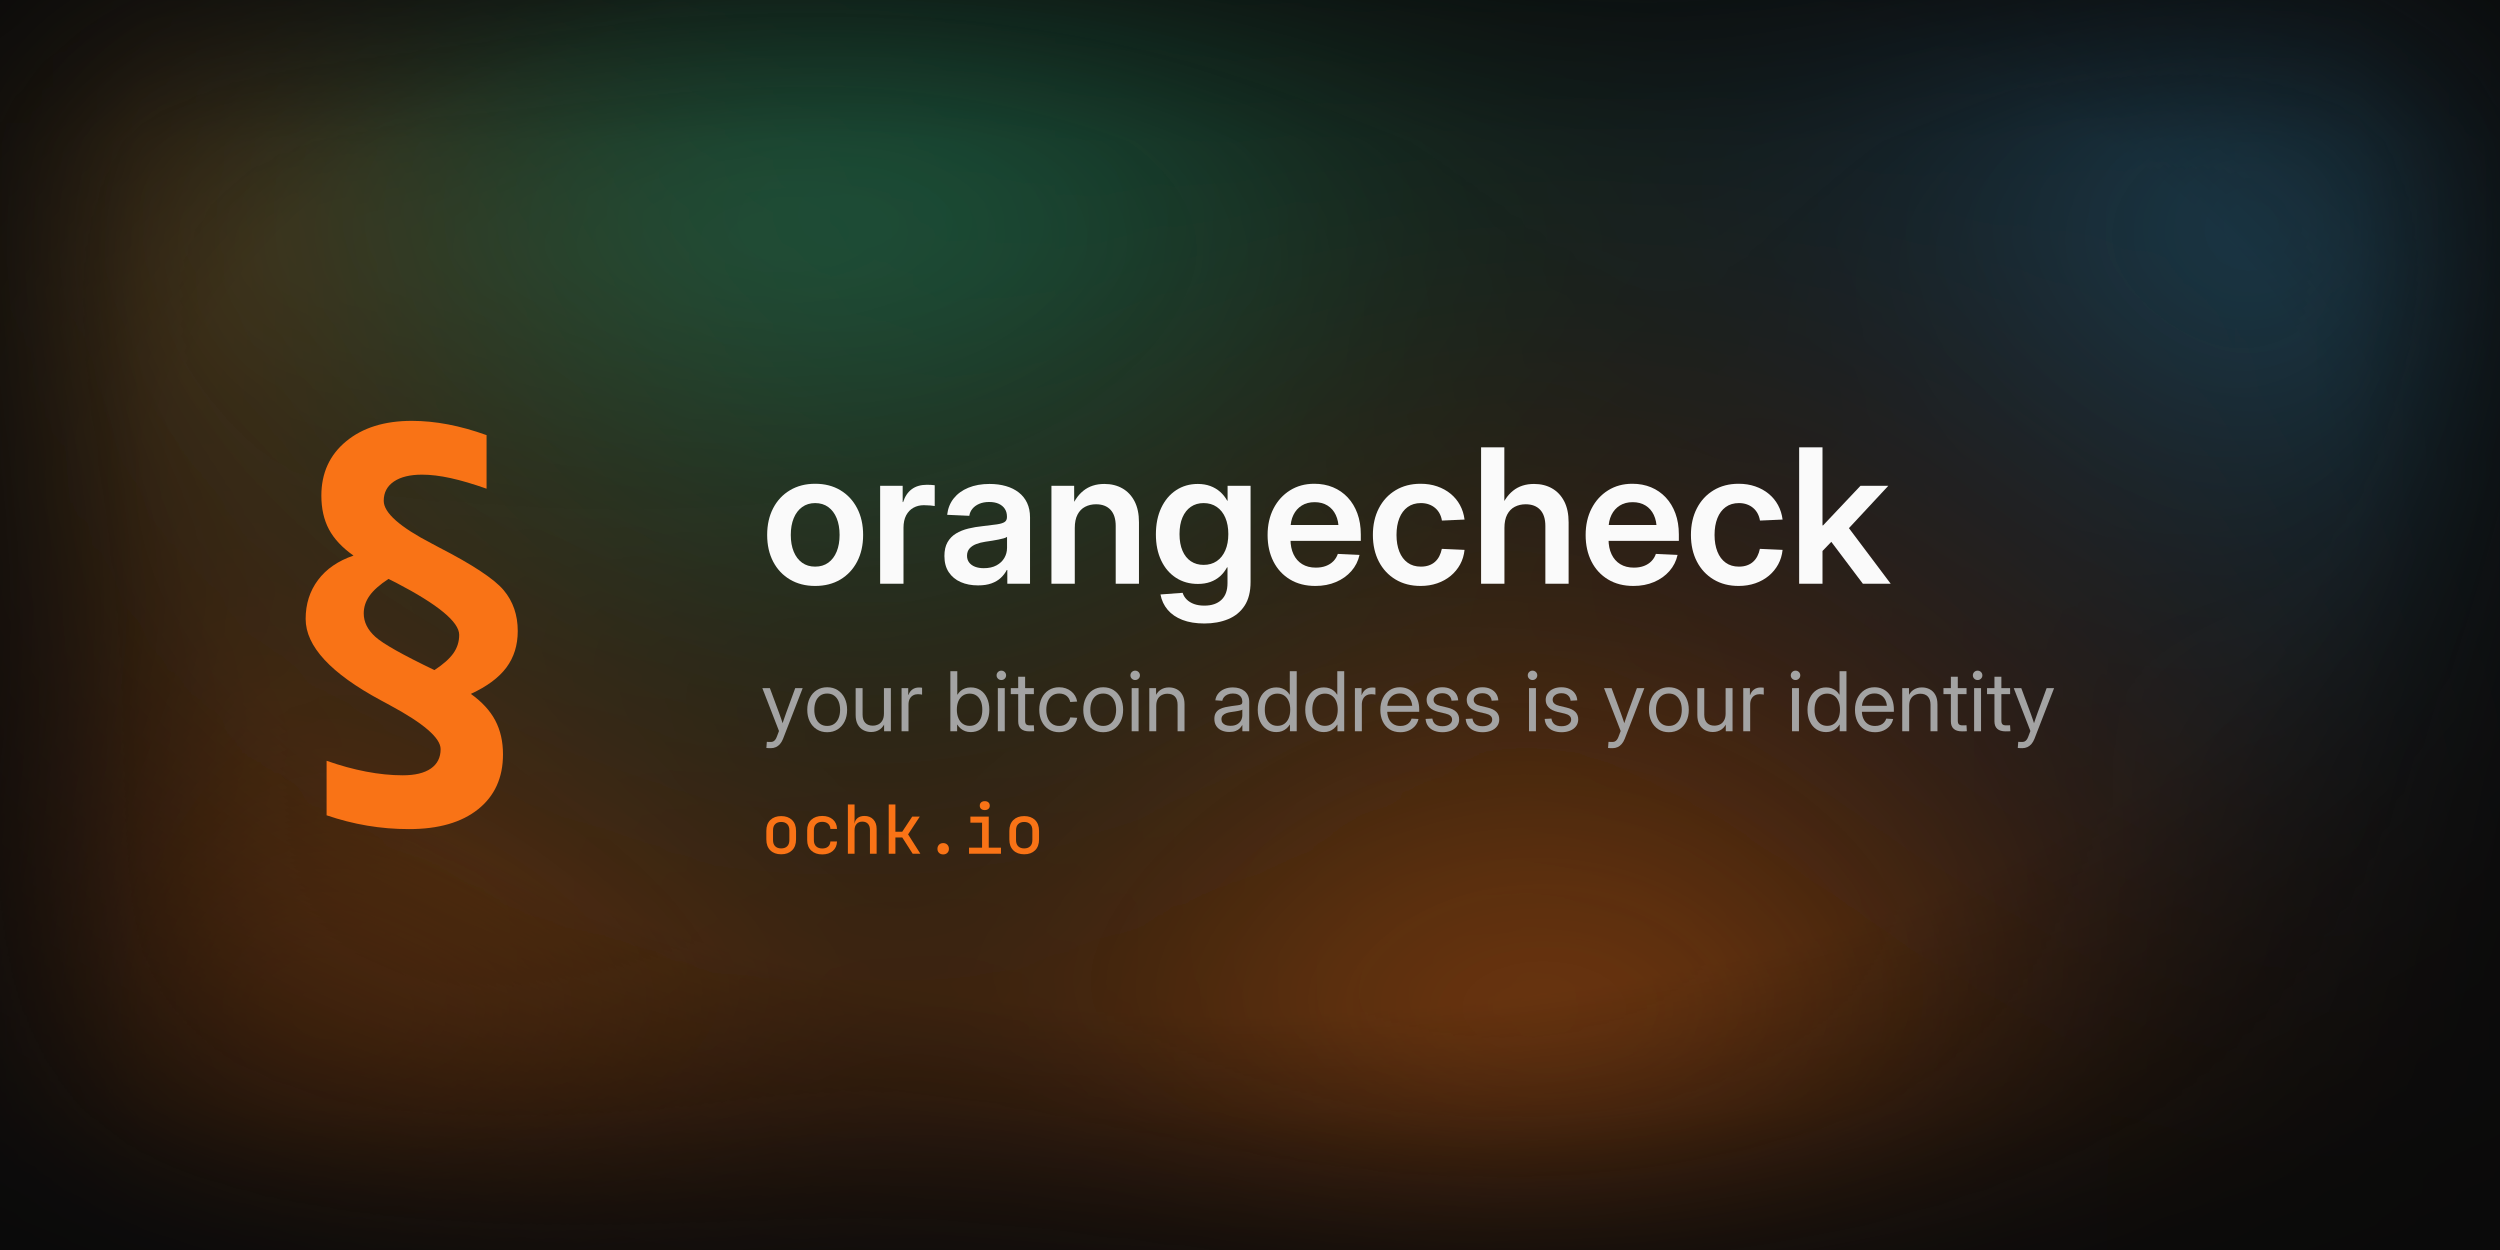
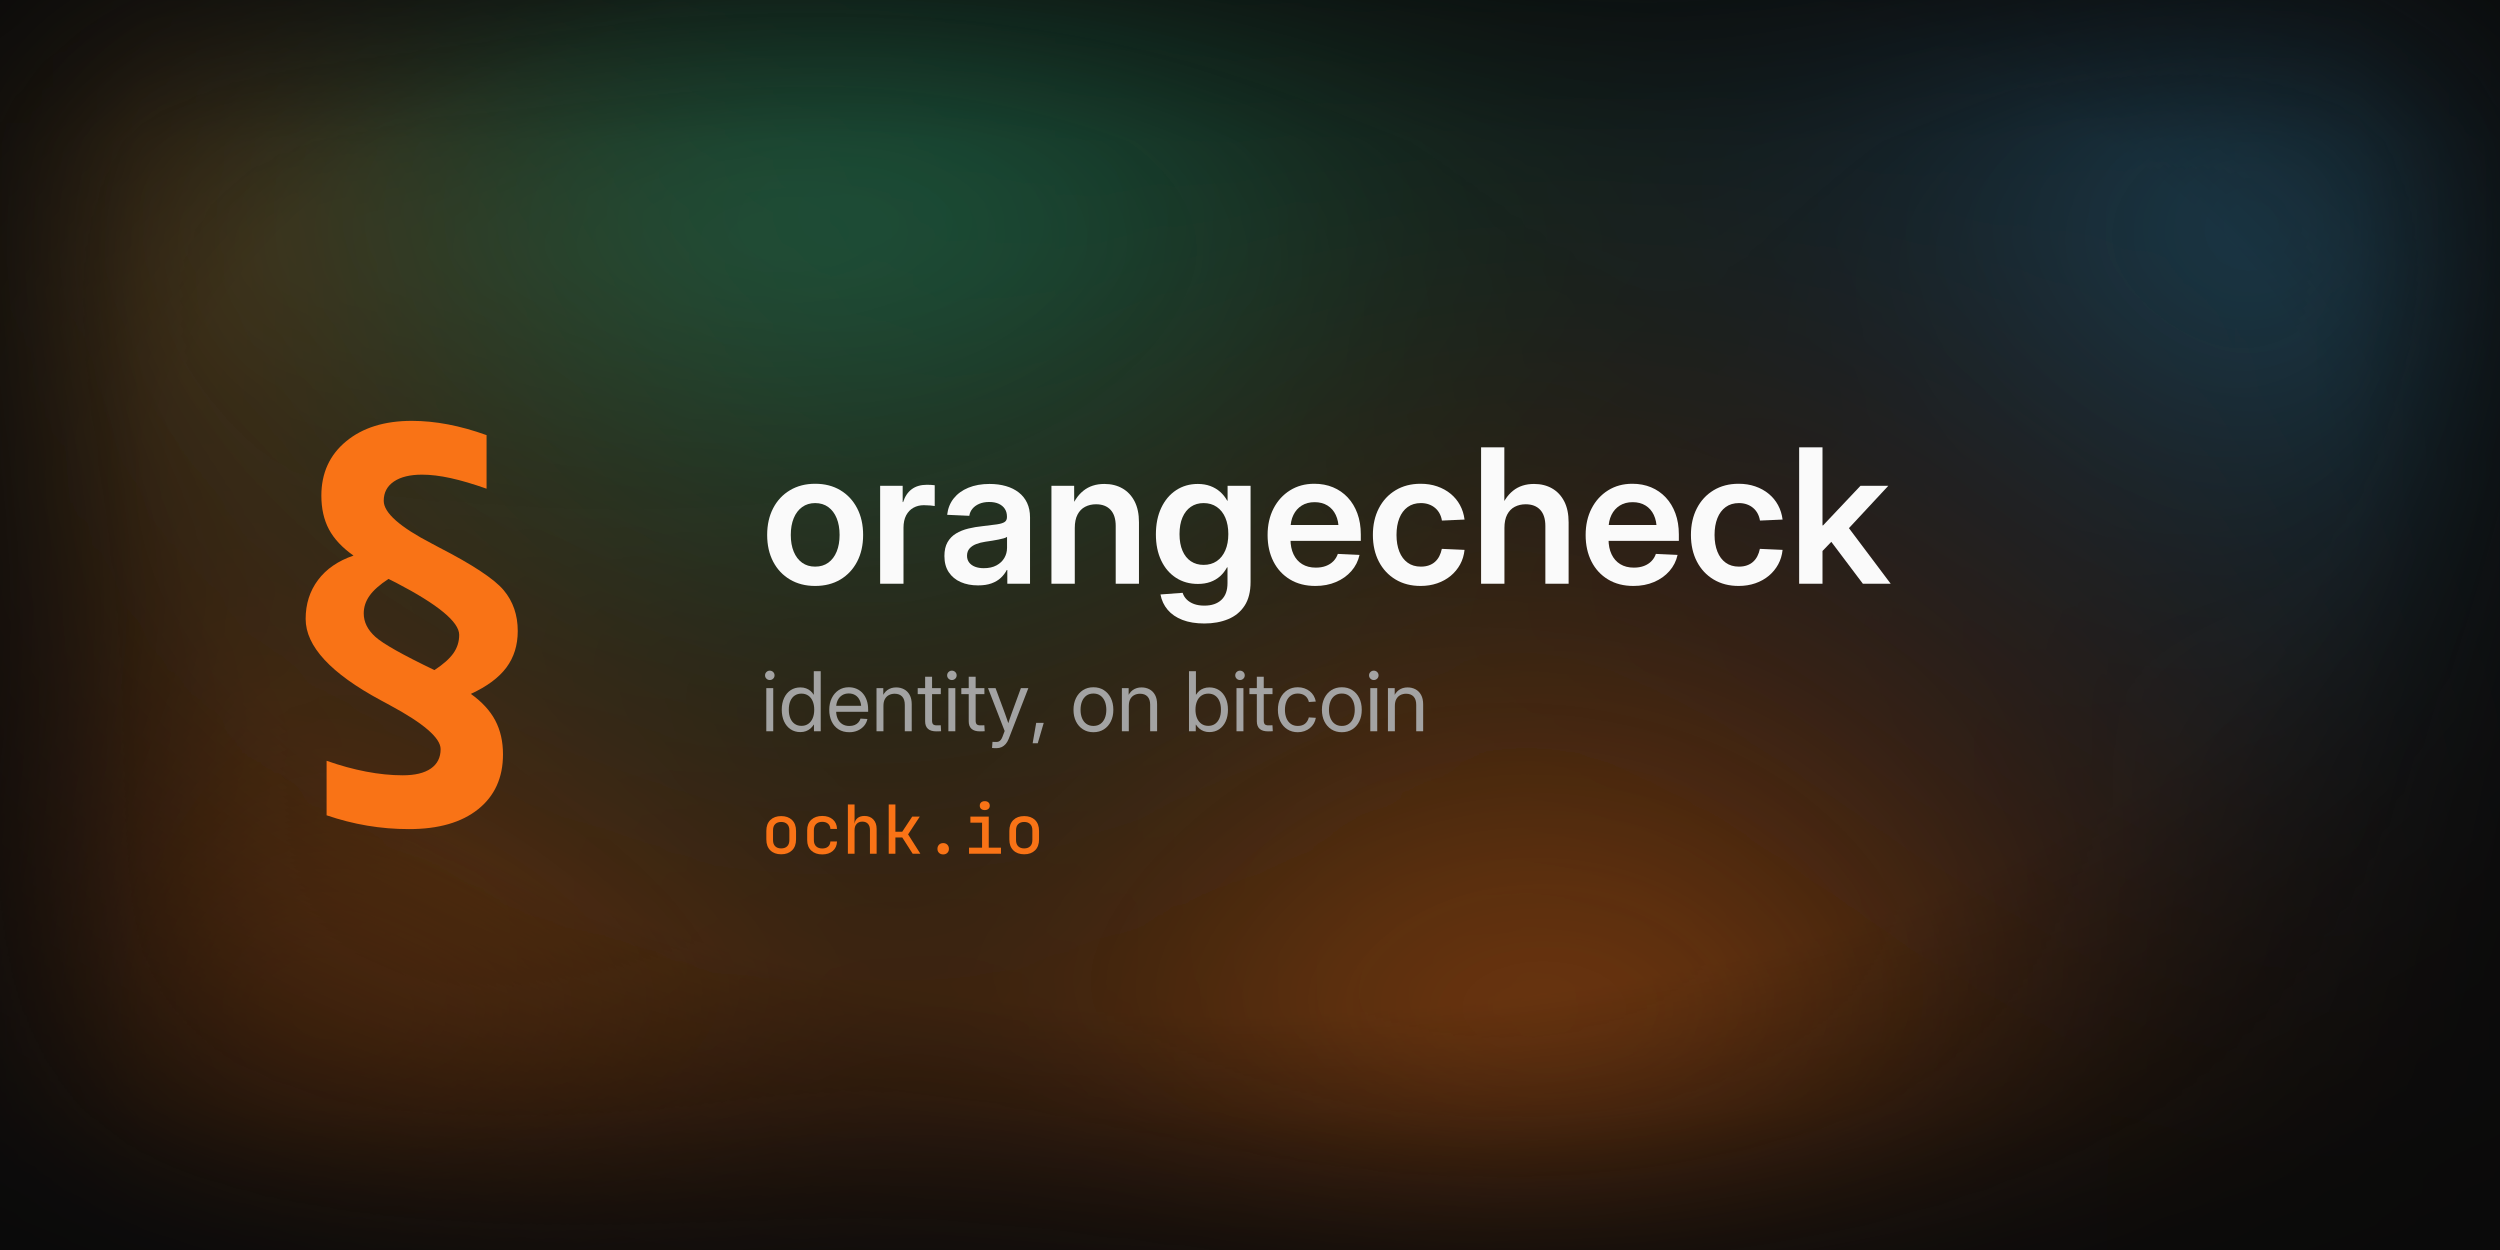
<svg xmlns="http://www.w3.org/2000/svg" width="1280" height="640" viewBox="0 0 1280 640" role="img" aria-label="orangecheck — github banner (orangecheck/dark)">
  <rect width="1280" height="640" fill="#0a0a0a" />
  <filter id="aublur" x="-20%" y="-20%" width="140%" height="140%">
    <feGaussianBlur stdDeviation="76.8" />
  </filter>
  <mask id="aumask">
    <rect width="1280" height="640" fill="url(#aufade)" />
  </mask>
  <defs>
    <radialGradient id="au0" cx="50%" cy="50%" r="50%">
      <stop offset="0%" stop-color="#f97316" stop-opacity="0.95" />
      <stop offset="62%" stop-color="#f97316" stop-opacity="0.18" />
      <stop offset="100%" stop-color="#f97316" stop-opacity="0" />
    </radialGradient>
    <radialGradient id="au1" cx="50%" cy="50%" r="50%">
      <stop offset="0%" stop-color="#34c98a" stop-opacity="0.95" />
      <stop offset="62%" stop-color="#34c98a" stop-opacity="0.18" />
      <stop offset="100%" stop-color="#34c98a" stop-opacity="0" />
    </radialGradient>
    <radialGradient id="au2" cx="50%" cy="50%" r="50%">
      <stop offset="0%" stop-color="#3f9fd1" stop-opacity="0.95" />
      <stop offset="62%" stop-color="#3f9fd1" stop-opacity="0.18" />
      <stop offset="100%" stop-color="#3f9fd1" stop-opacity="0" />
    </radialGradient>
    <radialGradient id="au3" cx="50%" cy="50%" r="50%">
      <stop offset="0%" stop-color="#f97316" stop-opacity="0.95" />
      <stop offset="62%" stop-color="#f97316" stop-opacity="0.18" />
      <stop offset="100%" stop-color="#f97316" stop-opacity="0" />
    </radialGradient>
    <radialGradient id="au4" cx="50%" cy="50%" r="50%">
      <stop offset="0%" stop-color="#f97316" stop-opacity="0.95" />
      <stop offset="62%" stop-color="#f97316" stop-opacity="0.18" />
      <stop offset="100%" stop-color="#f97316" stop-opacity="0" />
    </radialGradient>
    <radialGradient id="aufade" cx="50%" cy="38%" r="78%">
      <stop offset="55%" stop-color="#fff" stop-opacity="1" />
      <stop offset="100%" stop-color="#fff" stop-opacity="0" />
    </radialGradient>
  </defs>
  <g opacity="0.62" filter="url(#aublur)" mask="url(#aumask)">
    <ellipse cx="-64.0" cy="-64.0" rx="588.8" ry="608.0" fill="url(#au0)" />
    <ellipse cx="435.2" cy="-32.0" rx="537.6" ry="576.0" fill="url(#au1)" />
    <ellipse cx="1254.4" cy="-51.2" rx="588.8" ry="608.0" fill="url(#au2)" />
    <ellipse cx="793.6" cy="608.0" rx="512.0" ry="544.0" fill="url(#au3)" />
    <ellipse cx="153.6" cy="652.8" rx="537.6" ry="544.0" fill="url(#au4)" />
  </g>
  <g transform="translate(76.8 186.0) scale(0.2617)" fill="#fafafa">
    <path d="M518 856Q463 820 438.5 785.5Q414 751 414 711Q414 657 462.5 613.0Q511 569 711 473Q766 509 790.5 543.5Q815 578 815 621Q815 702 550 840ZM930 1460V1235Q845 1265 779.0 1279.5Q713 1294 659 1294Q583 1294 540.5 1265.0Q498 1236 498 1184Q498 1109 701 1004Q720 994 729 989Q943 879 1002.0 808.5Q1061 738 1061 637Q1061 548 1013.5 484.0Q966 420 864 373Q934 323 966.5 261.5Q999 200 999 119Q999 -28 894.5 -111.5Q790 -195 604 -195Q515 -195 429.0 -180.5Q343 -166 258 -137V92Q343 62 424.0 46.5Q505 31 578 31Q655 31 696.0 59.5Q737 88 737 141Q737 211 523 326L512 332L486 346Q170 516 170 688Q170 782 222.0 851.5Q274 921 371 954Q300 1004 268.0 1064.0Q236 1124 236 1206Q236 1348 340.0 1434.0Q444 1520 616 1520Q690 1520 768.5 1505.0Q847 1490 930 1460Z" fill="#f97316" transform="translate(225.3457 820.5434) scale(0.465726 -0.465726)" />
  </g>
  <g fill="#fafafa">
    <path transform="translate(389.60 298.88) scale(0.04688 -0.04688)" d="M592 -24Q436 -24 317.50 46Q199 116 133.50 241.50Q68 367 68 533Q68 699 133.50 825Q199 951 317.50 1021.50Q436 1092 592 1092Q750 1092 867.50 1021.50Q985 951 1050.50 825Q1116 699 1116 533Q1116 367 1050.50 241.50Q985 116 867.50 46Q750 -24 592 -24ZM592 187Q676 187 735.50 230Q795 273 827 351Q859 429 859 533Q859 638 827 716Q795 794 735.50 837.50Q676 881 592 881Q510 881 450 837.50Q390 794 358 716Q326 638 326 533Q326 428 358 350.50Q390 273 449.50 230Q509 187 592 187Z" />
    <path transform="translate(445.15 298.88) scale(0.04688 -0.04688)" d="M117 0V1070H363V892H368Q397 984 462 1032.50Q527 1081 629 1081Q653 1081 675.50 1079.50Q698 1078 713 1076V849Q699 852 664.50 855Q630 858 594 858Q531 858 480.50 830Q430 802 401 747Q372 692 372 611V0Z" />
    <path transform="translate(480.21 298.88) scale(0.04688 -0.04688)" d="M438 -18Q332 -18 249.50 18Q167 54 119 125.50Q71 197 71 303Q71 394 105 453.50Q139 513 197.50 548.50Q256 584 331.50 602.50Q407 621 488 629Q586 640 644 648.50Q702 657 728 674Q754 691 754 727V734Q754 782 731 817.50Q708 853 665 873Q622 893 560 893Q498 893 451.50 873Q405 853 377 819Q349 785 343 742L101 753Q113 857 172.50 932Q232 1007 332 1048.50Q432 1090 564 1090Q662 1090 743 1066.50Q824 1043 883 997Q942 951 974 883Q1006 815 1006 726V0H758V150H752Q728 103 687 64.50Q646 26 585 4Q524 -18 438 -18ZM501 170Q583 170 639.50 200.50Q696 231 725.50 281.50Q755 332 755 393V512Q743 503 718.50 496Q694 489 661 482.50Q628 476 591.50 470Q555 464 519 459Q464 451 418.50 433.50Q373 416 345.50 385Q318 354 318 305Q318 263 341 232.50Q364 202 405 186Q446 170 501 170Z" />
    <path transform="translate(532.85 298.88) scale(0.04688 -0.04688)" d="M372 610V0H117V1070H365L366 799H323Q373 941 465.50 1015.50Q558 1090 695 1090Q807 1090 892 1041.50Q977 993 1025 900Q1073 807 1073 671V0H819V631Q819 747 762.50 807.50Q706 868 604 868Q538 868 485 840.50Q432 813 402 755.50Q372 698 372 610Z" />
    <path transform="translate(588.63 298.88) scale(0.04688 -0.04688)" d="M597 -434Q459 -434 358 -395Q257 -356 196.50 -284.50Q136 -213 118 -117L360 -99Q373 -141 405 -172.50Q437 -204 485 -221.50Q533 -239 597 -239Q716 -239 783 -176.50Q850 -114 850 6V179H845Q814 122 768.50 81.50Q723 41 662.50 19.50Q602 -2 526 -2Q391 -2 287.50 65Q184 132 126 254Q68 376 68 539Q68 705 126.50 829Q185 953 288.50 1021.50Q392 1090 526 1090Q601 1090 662 1067.50Q723 1045 769.50 1004Q816 963 847 907H851V1070H1102V21Q1102 -140 1036.50 -240Q971 -340 856.50 -387Q742 -434 597 -434ZM589 206Q672 206 732.50 247Q793 288 826 364Q859 440 859 542Q859 645 826.50 721Q794 797 733 839Q672 881 589 881Q509 881 450 840.50Q391 800 358.50 724.50Q326 649 326 542Q326 436 358.50 360.50Q391 285 450 245.50Q509 206 589 206Z" />
    <path transform="translate(645.82 298.88) scale(0.04688 -0.04688)" d="M590 -24Q430 -24 312.50 47Q195 118 131.50 243.50Q68 369 68 532Q68 696 133 822Q198 948 313 1020Q428 1092 578 1092Q690 1092 782.50 1053.50Q875 1015 943 942.50Q1011 870 1048.50 768Q1086 666 1086 539V468H174V642H958L844 594Q844 685 812.50 751.50Q781 818 722 854.50Q663 891 581 891Q500 891 441 854Q382 817 350 751.50Q318 686 318 598V486Q318 392 351 322Q384 252 446 214Q508 176 595 176Q657 176 705.50 194.50Q754 213 787 247Q820 281 835 326L1072 315Q1050 215 983 138.50Q916 62 815 19Q714 -24 590 -24Z" />
    <path transform="translate(699.73 298.88) scale(0.04688 -0.04688)" d="M589 -24Q433 -24 315.50 46.50Q198 117 133 242.50Q68 368 68 533Q68 698 133 824Q198 950 315.50 1021Q433 1092 589 1092Q687 1092 770 1063.50Q853 1035 916.50 983Q980 931 1019 859.50Q1058 788 1069 701L822 690Q815 733 796 768Q777 803 747.50 828Q718 853 679 867Q640 881 592 881Q507 881 447.50 837.50Q388 794 357 716Q326 638 326 533Q326 429 357 351Q388 273 447.50 230Q507 187 592 187Q641 187 679.50 200.50Q718 214 746.50 239.50Q775 265 793.50 301Q812 337 821 381L1069 370Q1060 283 1021 211.50Q982 140 918.50 87Q855 34 771 5Q687 -24 589 -24Z" />
    <path transform="translate(752.83 298.88) scale(0.04688 -0.04688)" d="M372 610V0H117V1490H371V799H323Q373 941 465.50 1015.50Q558 1090 695 1090Q807 1090 892 1041.50Q977 993 1025 900Q1073 807 1073 671V0H819V631Q819 747 762.50 807.50Q706 868 604 868Q538 868 485 840.50Q432 813 402 755.50Q372 698 372 610Z" />
    <path transform="translate(808.66 298.88) scale(0.04688 -0.04688)" d="M590 -24Q430 -24 312.50 47Q195 118 131.50 243.50Q68 369 68 532Q68 696 133 822Q198 948 313 1020Q428 1092 578 1092Q690 1092 782.50 1053.50Q875 1015 943 942.50Q1011 870 1048.50 768Q1086 666 1086 539V468H174V642H958L844 594Q844 685 812.50 751.50Q781 818 722 854.50Q663 891 581 891Q500 891 441 854Q382 817 350 751.50Q318 686 318 598V486Q318 392 351 322Q384 252 446 214Q508 176 595 176Q657 176 705.50 194.50Q754 213 787 247Q820 281 835 326L1072 315Q1050 215 983 138.50Q916 62 815 19Q714 -24 590 -24Z" />
    <path transform="translate(862.57 298.88) scale(0.04688 -0.04688)" d="M589 -24Q433 -24 315.50 46.50Q198 117 133 242.50Q68 368 68 533Q68 698 133 824Q198 950 315.50 1021Q433 1092 589 1092Q687 1092 770 1063.50Q853 1035 916.50 983Q980 931 1019 859.50Q1058 788 1069 701L822 690Q815 733 796 768Q777 803 747.50 828Q718 853 679 867Q640 881 592 881Q507 881 447.50 837.50Q388 794 357 716Q326 638 326 533Q326 429 357 351Q388 273 447.50 230Q507 187 592 187Q641 187 679.50 200.50Q718 214 746.50 239.50Q775 265 793.50 301Q812 337 821 381L1069 370Q1060 283 1021 211.50Q982 140 918.50 87Q855 34 771 5Q687 -24 589 -24Z" />
    <path transform="translate(915.68 298.88) scale(0.04688 -0.04688)" d="M350 335V637H378L787 1070H1091L600 542H549ZM117 0V1490H372V0ZM813 0 447 486 618 664 1117 0Z" />
  </g>
  <g fill="#a3a3a3">
-     <path transform="translate(389.60 374.40) scale(0.02063 -0.02063)" d="M135 -415 146 -264 231 -265Q269 -268 298.50 -256Q328 -244 352.50 -214Q377 -184 396 -132L448 6L35 1070H222L452 450Q483 367 510 285.50Q537 204 563 123H513Q539 204 566.50 286Q594 368 624 450L851 1070H1036L548 -190Q518 -265 474 -316Q430 -367 372.50 -393.50Q315 -420 246 -420Q215 -420 187 -418.50Q159 -417 135 -415Z" />
-     <path transform="translate(411.69 374.40) scale(0.02063 -0.02063)" d="M573 -24Q426 -24 314.50 47Q203 118 141 243Q79 368 79 532Q79 697 141 823Q203 949 314.50 1020.50Q426 1092 573 1092Q722 1092 833 1020.50Q944 949 1006 823Q1068 697 1068 532Q1068 368 1006 243Q944 118 833 47Q722 -24 573 -24ZM573 132Q676 132 747.50 183Q819 234 856.50 324.50Q894 415 894 532Q894 651 856.50 741.50Q819 832 747.50 884Q676 936 573 936Q471 936 399.50 884.50Q328 833 291 742Q254 651 254 532Q254 414 291 324Q328 234 399.50 183Q471 132 573 132Z" />
-     <path transform="translate(435.35 374.40) scale(0.02063 -0.02063)" d="M519 -19Q412 -19 324 27.50Q236 74 184.50 168Q133 262 133 402V1070H305V414Q305 279 371.50 209Q438 139 556 139Q634 139 697 170.50Q760 202 797.50 269.50Q835 337 835 440V1070H1007V0H839V259H882Q830 114 737 47.50Q644 -19 519 -19Z" />
-     <path transform="translate(458.86 374.40) scale(0.02063 -0.02063)" d="M133 0V1070H298V902H304Q333 985 399.50 1035.50Q466 1086 566 1086Q588 1086 609 1084Q630 1082 642 1080V908Q632 911 603 915.50Q574 920 537 920Q474 920 421 891.50Q368 863 336.50 805.50Q305 748 305 661V0Z" />
-     <path transform="translate(483.84 374.40) scale(0.02063 -0.02063)" d="M639 -21Q562 -21 499.50 2.50Q437 26 389 67.50Q341 109 307 163H301V0H133V1490H305V909H310Q341 961 388 1001.50Q435 1042 498.50 1065Q562 1088 639 1088Q777 1088 881 1019Q985 950 1042.50 825Q1100 700 1100 534Q1100 369 1042.50 244Q985 119 881 49Q777 -21 639 -21ZM613 134Q708 134 778 181.50Q848 229 887 318.50Q926 408 926 535Q926 662 887 751Q848 840 778 887Q708 934 613 934Q514 934 442 884.50Q370 835 332 745.50Q294 656 294 535Q294 415 332.50 324.50Q371 234 442.50 184Q514 134 613 134Z" />
-     <path transform="translate(508.15 374.40) scale(0.02063 -0.02063)" d="M133 0V1070H305V0ZM220 1271Q171 1271 136.50 1305Q102 1339 102 1387Q102 1436 136.50 1470Q171 1504 219 1504Q269 1504 303.50 1470Q338 1436 338 1387Q338 1339 303.50 1305Q269 1271 220 1271Z" />
-     <path transform="translate(517.19 374.40) scale(0.02063 -0.02063)" d="M589 1070V922H16V1070ZM200 1353H372V264Q372 199 398.50 172.50Q425 146 491 146Q513 146 539.50 147Q566 148 588 149L596 1Q570 -1 538 -2Q506 -3 478 -3Q340 -3 270 60Q200 123 200 246Z" />
-     <path transform="translate(530.47 374.40) scale(0.02063 -0.02063)" d="M573 -24Q426 -24 314.50 47Q203 118 141 243Q79 368 79 532Q79 697 141 823Q203 949 314.50 1020.50Q426 1092 573 1092Q661 1092 736.50 1065.50Q812 1039 871 992Q930 945 968 880Q1006 815 1020 737L848 726Q838 772 815.50 810.50Q793 849 758 877Q723 905 677 920.50Q631 936 573 936Q471 936 399.50 884.50Q328 833 291 742Q254 651 254 532Q254 414 291 324Q328 234 399.50 183Q471 132 573 132Q632 132 677.50 147Q723 162 756 190Q789 218 812 257Q835 296 847 344L1021 333Q1008 256 969.50 190.50Q931 125 871.50 77Q812 29 736.50 2.50Q661 -24 573 -24Z" />
-     <path transform="translate(553.01 374.40) scale(0.02063 -0.02063)" d="M573 -24Q426 -24 314.50 47Q203 118 141 243Q79 368 79 532Q79 697 141 823Q203 949 314.50 1020.50Q426 1092 573 1092Q722 1092 833 1020.50Q944 949 1006 823Q1068 697 1068 532Q1068 368 1006 243Q944 118 833 47Q722 -24 573 -24ZM573 132Q676 132 747.50 183Q819 234 856.50 324.50Q894 415 894 532Q894 651 856.50 741.50Q819 832 747.50 884Q676 936 573 936Q471 936 399.50 884.50Q328 833 291 742Q254 651 254 532Q254 414 291 324Q328 234 399.50 183Q471 132 573 132Z" />
-     <path transform="translate(576.67 374.40) scale(0.02063 -0.02063)" d="M133 0V1070H305V0ZM220 1271Q171 1271 136.50 1305Q102 1339 102 1387Q102 1436 136.50 1470Q171 1504 219 1504Q269 1504 303.50 1470Q338 1436 338 1387Q338 1339 303.50 1305Q269 1271 220 1271Z" />
-     <path transform="translate(585.70 374.40) scale(0.02063 -0.02063)" d="M305 630V0H133V1070H301V810H258Q310 956 403 1022Q496 1088 621 1088Q729 1088 816.50 1041.50Q904 995 955.50 902Q1007 809 1007 668V0H835V655Q835 791 769 861Q703 931 584 931Q507 931 443.50 899Q380 867 342.50 800.50Q305 734 305 630Z" />
-     <path transform="translate(620.06 374.40) scale(0.02063 -0.02063)" d="M453 -18Q348 -18 264 19Q180 56 131 128.50Q82 201 82 307Q82 399 118 457Q154 515 214.50 547.50Q275 580 351 597Q427 614 506 624Q606 638 665.50 645Q725 652 750.50 668.50Q776 685 776 725V734Q776 795 749 840Q722 885 669.50 911Q617 937 542 937Q468 937 411 912Q354 887 320.50 846Q287 805 279 756L106 768Q120 866 179 937.50Q238 1009 331.50 1048.50Q425 1088 541 1088Q625 1088 699 1066Q773 1044 828.50 999Q884 954 915.50 887Q947 820 947 730V0H777V150H771Q752 112 714 73Q676 34 612.50 8Q549 -18 453 -18ZM479 135Q582 135 648 173Q714 211 745 271.50Q776 332 776 401V538Q766 528 737 519.50Q708 511 667.50 503.50Q627 496 582.50 489Q538 482 498 477Q436 469 381 449.50Q326 430 292 394Q258 358 258 297Q258 246 285 210Q312 174 362 154.50Q412 135 479 135Z" />
-     <path transform="translate(642.34 374.40) scale(0.02063 -0.02063)" d="M540 -21Q403 -21 298.50 49Q194 119 136.50 244Q79 369 79 534Q79 700 137 825Q195 950 299 1019Q403 1088 541 1088Q619 1088 681.50 1065Q744 1042 791.50 1001.50Q839 961 869 909H874V1490H1046V0H878V163H872Q839 109 790.50 67.50Q742 26 680 2.50Q618 -21 540 -21ZM567 134Q666 134 737.50 184Q809 234 847 324.50Q885 415 885 535Q885 656 847 745.50Q809 835 737.50 884.50Q666 934 567 934Q472 934 401.50 887Q331 840 292.50 751Q254 662 254 535Q254 408 293 318.50Q332 229 402.50 181.50Q473 134 567 134Z" />
-     <path transform="translate(666.66 374.40) scale(0.02063 -0.02063)" d="M540 -21Q403 -21 298.50 49Q194 119 136.50 244Q79 369 79 534Q79 700 137 825Q195 950 299 1019Q403 1088 541 1088Q619 1088 681.50 1065Q744 1042 791.50 1001.50Q839 961 869 909H874V1490H1046V0H878V163H872Q839 109 790.50 67.50Q742 26 680 2.50Q618 -21 540 -21ZM567 134Q666 134 737.50 184Q809 234 847 324.50Q885 415 885 535Q885 656 847 745.50Q809 835 737.50 884.50Q666 934 567 934Q472 934 401.50 887Q331 840 292.50 751Q254 662 254 535Q254 408 293 318.50Q332 229 402.50 181.50Q473 134 567 134Z" />
-     <path transform="translate(690.97 374.40) scale(0.02063 -0.02063)" d="M133 0V1070H298V902H304Q333 985 399.50 1035.50Q466 1086 566 1086Q588 1086 609 1084Q630 1082 642 1080V908Q632 911 603 915.50Q574 920 537 920Q474 920 421 891.50Q368 863 336.50 805.50Q305 748 305 661V0Z" />
-     <path transform="translate(705.10 374.40) scale(0.02063 -0.02063)" d="M577 -24Q420 -24 309 47Q198 118 138.50 243.50Q79 369 79 531Q79 695 140.50 821Q202 947 311 1019.50Q420 1092 563 1092Q668 1092 756 1054Q844 1016 908.50 944Q973 872 1008.50 769.50Q1044 667 1044 536V483H176V631H949L873 578Q873 687 835.50 768Q798 849 728.50 893.50Q659 938 563 938Q467 938 397 893Q327 848 288.50 768.50Q250 689 250 585V506Q250 394 289 309.50Q328 225 401 178Q474 131 577 131Q650 131 706.50 153.50Q763 176 800.50 217.50Q838 259 855 314L1026 304Q1005 206 942 132.50Q879 59 785.50 17.50Q692 -24 577 -24Z" />
-     <path transform="translate(728.18 374.40) scale(0.02063 -0.02063)" d="M504 -24Q390 -24 298.50 12Q207 48 150 121.50Q93 195 83 306L252 315Q264 222 328 173.50Q392 125 500 125Q612 125 676.50 171.50Q741 218 741 288Q741 348 698 384.50Q655 421 581 438L408 478Q260 514 184.50 589Q109 664 109 780Q109 871 159 941.50Q209 1012 297 1052Q385 1092 499 1092Q610 1092 696 1052Q782 1012 833.50 939.50Q885 867 893 767L727 758Q721 837 662 890.50Q603 944 499 944Q402 944 342 897Q282 850 282 782Q282 722 326 685Q370 648 451 629L621 589Q773 553 844.50 480.50Q916 408 916 294Q916 196 862.50 124.50Q809 53 715.50 14.50Q622 -24 504 -24Z" />
-     <path transform="translate(748.72 374.40) scale(0.02063 -0.02063)" d="M504 -24Q390 -24 298.50 12Q207 48 150 121.50Q93 195 83 306L252 315Q264 222 328 173.50Q392 125 500 125Q612 125 676.50 171.50Q741 218 741 288Q741 348 698 384.50Q655 421 581 438L408 478Q260 514 184.50 589Q109 664 109 780Q109 871 159 941.50Q209 1012 297 1052Q385 1092 499 1092Q610 1092 696 1052Q782 1012 833.50 939.50Q885 867 893 767L727 758Q721 837 662 890.50Q603 944 499 944Q402 944 342 897Q282 850 282 782Q282 722 326 685Q370 648 451 629L621 589Q773 553 844.50 480.50Q916 408 916 294Q916 196 862.50 124.50Q809 53 715.50 14.50Q622 -24 504 -24Z" />
-     <path transform="translate(780.11 374.40) scale(0.02063 -0.02063)" d="M133 0V1070H305V0ZM220 1271Q171 1271 136.50 1305Q102 1339 102 1387Q102 1436 136.50 1470Q171 1504 219 1504Q269 1504 303.50 1470Q338 1436 338 1387Q338 1339 303.50 1305Q269 1271 220 1271Z" />
-     <path transform="translate(789.15 374.40) scale(0.02063 -0.02063)" d="M504 -24Q390 -24 298.50 12Q207 48 150 121.50Q93 195 83 306L252 315Q264 222 328 173.50Q392 125 500 125Q612 125 676.50 171.50Q741 218 741 288Q741 348 698 384.50Q655 421 581 438L408 478Q260 514 184.50 589Q109 664 109 780Q109 871 159 941.50Q209 1012 297 1052Q385 1092 499 1092Q610 1092 696 1052Q782 1012 833.50 939.50Q885 867 893 767L727 758Q721 837 662 890.50Q603 944 499 944Q402 944 342 897Q282 850 282 782Q282 722 326 685Q370 648 451 629L621 589Q773 553 844.50 480.50Q916 408 916 294Q916 196 862.50 124.50Q809 53 715.50 14.50Q622 -24 504 -24Z" />
-     <path transform="translate(820.54 374.40) scale(0.02063 -0.02063)" d="M135 -415 146 -264 231 -265Q269 -268 298.50 -256Q328 -244 352.50 -214Q377 -184 396 -132L448 6L35 1070H222L452 450Q483 367 510 285.50Q537 204 563 123H513Q539 204 566.50 286Q594 368 624 450L851 1070H1036L548 -190Q518 -265 474 -316Q430 -367 372.50 -393.50Q315 -420 246 -420Q215 -420 187 -418.50Q159 -417 135 -415Z" />
-     <path transform="translate(842.63 374.40) scale(0.02063 -0.02063)" d="M573 -24Q426 -24 314.50 47Q203 118 141 243Q79 368 79 532Q79 697 141 823Q203 949 314.50 1020.50Q426 1092 573 1092Q722 1092 833 1020.50Q944 949 1006 823Q1068 697 1068 532Q1068 368 1006 243Q944 118 833 47Q722 -24 573 -24ZM573 132Q676 132 747.50 183Q819 234 856.50 324.50Q894 415 894 532Q894 651 856.50 741.50Q819 832 747.50 884Q676 936 573 936Q471 936 399.50 884.50Q328 833 291 742Q254 651 254 532Q254 414 291 324Q328 234 399.50 183Q471 132 573 132Z" />
-     <path transform="translate(866.29 374.40) scale(0.02063 -0.02063)" d="M519 -19Q412 -19 324 27.50Q236 74 184.50 168Q133 262 133 402V1070H305V414Q305 279 371.50 209Q438 139 556 139Q634 139 697 170.50Q760 202 797.50 269.50Q835 337 835 440V1070H1007V0H839V259H882Q830 114 737 47.50Q644 -19 519 -19Z" />
-     <path transform="translate(889.80 374.40) scale(0.02063 -0.02063)" d="M133 0V1070H298V902H304Q333 985 399.50 1035.50Q466 1086 566 1086Q588 1086 609 1084Q630 1082 642 1080V908Q632 911 603 915.50Q574 920 537 920Q474 920 421 891.50Q368 863 336.50 805.50Q305 748 305 661V0Z" />
-     <path transform="translate(914.77 374.40) scale(0.02063 -0.02063)" d="M133 0V1070H305V0ZM220 1271Q171 1271 136.50 1305Q102 1339 102 1387Q102 1436 136.50 1470Q171 1504 219 1504Q269 1504 303.50 1470Q338 1436 338 1387Q338 1339 303.50 1305Q269 1271 220 1271Z" />
-     <path transform="translate(923.81 374.40) scale(0.02063 -0.02063)" d="M540 -21Q403 -21 298.50 49Q194 119 136.50 244Q79 369 79 534Q79 700 137 825Q195 950 299 1019Q403 1088 541 1088Q619 1088 681.50 1065Q744 1042 791.50 1001.50Q839 961 869 909H874V1490H1046V0H878V163H872Q839 109 790.50 67.50Q742 26 680 2.50Q618 -21 540 -21ZM567 134Q666 134 737.50 184Q809 234 847 324.50Q885 415 885 535Q885 656 847 745.50Q809 835 737.50 884.50Q666 934 567 934Q472 934 401.50 887Q331 840 292.50 751Q254 662 254 535Q254 408 293 318.50Q332 229 402.50 181.50Q473 134 567 134Z" />
-     <path transform="translate(948.12 374.40) scale(0.02063 -0.02063)" d="M577 -24Q420 -24 309 47Q198 118 138.50 243.50Q79 369 79 531Q79 695 140.50 821Q202 947 311 1019.50Q420 1092 563 1092Q668 1092 756 1054Q844 1016 908.50 944Q973 872 1008.50 769.50Q1044 667 1044 536V483H176V631H949L873 578Q873 687 835.50 768Q798 849 728.50 893.50Q659 938 563 938Q467 938 397 893Q327 848 288.50 768.50Q250 689 250 585V506Q250 394 289 309.50Q328 225 401 178Q474 131 577 131Q650 131 706.50 153.50Q763 176 800.50 217.50Q838 259 855 314L1026 304Q1005 206 942 132.50Q879 59 785.50 17.50Q692 -24 577 -24Z" />
-     <path transform="translate(971.20 374.40) scale(0.02063 -0.02063)" d="M305 630V0H133V1070H301V810H258Q310 956 403 1022Q496 1088 621 1088Q729 1088 816.50 1041.50Q904 995 955.50 902Q1007 809 1007 668V0H835V655Q835 791 769 861Q703 931 584 931Q507 931 443.50 899Q380 867 342.50 800.50Q305 734 305 630Z" />
-     <path transform="translate(994.72 374.40) scale(0.02063 -0.02063)" d="M589 1070V922H16V1070ZM200 1353H372V264Q372 199 398.50 172.50Q425 146 491 146Q513 146 539.50 147Q566 148 588 149L596 1Q570 -1 538 -2Q506 -3 478 -3Q340 -3 270 60Q200 123 200 246Z" />
-     <path transform="translate(1008.00 374.40) scale(0.02063 -0.02063)" d="M133 0V1070H305V0ZM220 1271Q171 1271 136.50 1305Q102 1339 102 1387Q102 1436 136.50 1470Q171 1504 219 1504Q269 1504 303.50 1470Q338 1436 338 1387Q338 1339 303.50 1305Q269 1271 220 1271Z" />
-     <path transform="translate(1017.03 374.40) scale(0.02063 -0.02063)" d="M589 1070V922H16V1070ZM200 1353H372V264Q372 199 398.50 172.50Q425 146 491 146Q513 146 539.50 147Q566 148 588 149L596 1Q570 -1 538 -2Q506 -3 478 -3Q340 -3 270 60Q200 123 200 246Z" />
-     <path transform="translate(1030.32 374.40) scale(0.02063 -0.02063)" d="M135 -415 146 -264 231 -265Q269 -268 298.50 -256Q328 -244 352.50 -214Q377 -184 396 -132L448 6L35 1070H222L452 450Q483 367 510 285.50Q537 204 563 123H513Q539 204 566.50 286Q594 368 624 450L851 1070H1036L548 -190Q518 -265 474 -316Q430 -367 372.50 -393.50Q315 -420 246 -420Q215 -420 187 -418.50Q159 -417 135 -415Z" />
+     <path transform="translate(389.60 374.40) scale(0.02063 -0.02063)" d="M133 0V1070H305V0ZM220 1271Q171 1271 136.50 1305Q102 1339 102 1387Q102 1436 136.50 1470Q171 1504 219 1504Q269 1504 303.50 1470Q338 1436 338 1387Q338 1339 303.50 1305Q269 1271 220 1271Z" />
+     <path transform="translate(398.63 374.40) scale(0.02063 -0.02063)" d="M540 -21Q403 -21 298.50 49Q194 119 136.50 244Q79 369 79 534Q79 700 137 825Q195 950 299 1019Q403 1088 541 1088Q619 1088 681.50 1065Q744 1042 791.50 1001.50Q839 961 869 909H874V1490H1046V0H878V163H872Q839 109 790.50 67.50Q742 26 680 2.50Q618 -21 540 -21ZM567 134Q666 134 737.50 184Q809 234 847 324.50Q885 415 885 535Q885 656 847 745.50Q809 835 737.50 884.50Q666 934 567 934Q472 934 401.50 887Q331 840 292.50 751Q254 662 254 535Q254 408 293 318.50Q332 229 402.50 181.50Q473 134 567 134Z" />
+     <path transform="translate(422.95 374.40) scale(0.02063 -0.02063)" d="M577 -24Q420 -24 309 47Q198 118 138.50 243.50Q79 369 79 531Q79 695 140.50 821Q202 947 311 1019.50Q420 1092 563 1092Q668 1092 756 1054Q844 1016 908.50 944Q973 872 1008.50 769.50Q1044 667 1044 536V483H176V631H949L873 578Q873 687 835.50 768Q798 849 728.50 893.50Q659 938 563 938Q467 938 397 893Q327 848 288.50 768.50Q250 689 250 585V506Q250 394 289 309.50Q328 225 401 178Q474 131 577 131Q650 131 706.50 153.50Q763 176 800.50 217.50Q838 259 855 314L1026 304Q1005 206 942 132.50Q879 59 785.50 17.50Q692 -24 577 -24Z" />
+     <path transform="translate(446.03 374.40) scale(0.02063 -0.02063)" d="M305 630V0H133V1070H301V810H258Q310 956 403 1022Q496 1088 621 1088Q729 1088 816.50 1041.50Q904 995 955.50 902Q1007 809 1007 668V0H835V655Q835 791 769 861Q703 931 584 931Q507 931 443.50 899Q380 867 342.50 800.50Q305 734 305 630Z" />
+     <path transform="translate(469.54 374.40) scale(0.02063 -0.02063)" d="M589 1070V922H16V1070ZM200 1353H372V264Q372 199 398.50 172.50Q425 146 491 146Q513 146 539.50 147Q566 148 588 149L596 1Q570 -1 538 -2Q506 -3 478 -3Q340 -3 270 60Q200 123 200 246Z" />
+     <path transform="translate(482.83 374.40) scale(0.02063 -0.02063)" d="M133 0V1070H305V0ZM220 1271Q171 1271 136.50 1305Q102 1339 102 1387Q102 1436 136.50 1470Q171 1504 219 1504Q269 1504 303.50 1470Q338 1436 338 1387Q338 1339 303.50 1305Q269 1271 220 1271Z" />
+     <path transform="translate(491.86 374.40) scale(0.02063 -0.02063)" d="M589 1070V922H16V1070ZM200 1353H372V264Q372 199 398.50 172.50Q425 146 491 146Q513 146 539.50 147Q566 148 588 149L596 1Q570 -1 538 -2Q506 -3 478 -3Q340 -3 270 60Q200 123 200 246Z" />
+     <path transform="translate(505.14 374.40) scale(0.02063 -0.02063)" d="M135 -415 146 -264 231 -265Q269 -268 298.50 -256Q328 -244 352.50 -214Q377 -184 396 -132L448 6L35 1070H222L452 450Q483 367 510 285.50Q537 204 563 123H513Q539 204 566.50 286Q594 368 624 450L851 1070H1036L548 -190Q518 -265 474 -316Q430 -367 372.50 -393.50Q315 -420 246 -420Q215 -420 187 -418.50Q159 -417 135 -415Z" />
+     <path transform="translate(527.23 374.40) scale(0.02063 -0.02063)" d="M72 -298 160 208H347L199 -298Z" />
+     <path transform="translate(548.00 374.40) scale(0.02063 -0.02063)" d="M573 -24Q426 -24 314.50 47Q203 118 141 243Q79 368 79 532Q79 697 141 823Q203 949 314.50 1020.50Q426 1092 573 1092Q722 1092 833 1020.50Q944 949 1006 823Q1068 697 1068 532Q1068 368 1006 243Q944 118 833 47Q722 -24 573 -24ZM573 132Q676 132 747.50 183Q819 234 856.50 324.50Q894 415 894 532Q894 651 856.50 741.50Q819 832 747.50 884Q676 936 573 936Q471 936 399.50 884.50Q328 833 291 742Q254 651 254 532Q254 414 291 324Q328 234 399.50 183Q471 132 573 132Z" />
+     <path transform="translate(571.66 374.40) scale(0.02063 -0.02063)" d="M305 630V0H133V1070H301V810H258Q310 956 403 1022Q496 1088 621 1088Q729 1088 816.50 1041.50Q904 995 955.50 902Q1007 809 1007 668V0H835V655Q835 791 769 861Q703 931 584 931Q507 931 443.50 899Q380 867 342.50 800.50Q305 734 305 630Z" />
+     <path transform="translate(606.02 374.40) scale(0.02063 -0.02063)" d="M639 -21Q562 -21 499.50 2.50Q437 26 389 67.50Q341 109 307 163H301V0H133V1490H305V909H310Q341 961 388 1001.50Q435 1042 498.50 1065Q562 1088 639 1088Q777 1088 881 1019Q985 950 1042.50 825Q1100 700 1100 534Q1100 369 1042.50 244Q985 119 881 49Q777 -21 639 -21ZM613 134Q708 134 778 181.50Q848 229 887 318.50Q926 408 926 535Q926 662 887 751Q848 840 778 887Q708 934 613 934Q514 934 442 884.50Q370 835 332 745.50Q294 656 294 535Q294 415 332.50 324.50Q371 234 442.50 184Q514 134 613 134Z" />
+     <path transform="translate(630.34 374.40) scale(0.02063 -0.02063)" d="M133 0V1070H305V0ZM220 1271Q171 1271 136.50 1305Q102 1339 102 1387Q102 1436 136.50 1470Q171 1504 219 1504Q269 1504 303.50 1470Q338 1436 338 1387Q338 1339 303.50 1305Q269 1271 220 1271Z" />
+     <path transform="translate(639.37 374.40) scale(0.02063 -0.02063)" d="M589 1070V922H16V1070ZM200 1353H372V264Q372 199 398.50 172.50Q425 146 491 146Q513 146 539.50 147Q566 148 588 149L596 1Q570 -1 538 -2Q506 -3 478 -3Q340 -3 270 60Q200 123 200 246Z" />
+     <path transform="translate(652.65 374.40) scale(0.02063 -0.02063)" d="M573 -24Q426 -24 314.50 47Q203 118 141 243Q79 368 79 532Q79 697 141 823Q203 949 314.50 1020.50Q426 1092 573 1092Q661 1092 736.50 1065.50Q812 1039 871 992Q930 945 968 880Q1006 815 1020 737L848 726Q838 772 815.50 810.50Q793 849 758 877Q723 905 677 920.50Q631 936 573 936Q471 936 399.50 884.50Q328 833 291 742Q254 651 254 532Q254 414 291 324Q328 234 399.50 183Q471 132 573 132Q632 132 677.50 147Q723 162 756 190Q789 218 812 257Q835 296 847 344L1021 333Q1008 256 969.50 190.50Q931 125 871.50 77Q812 29 736.50 2.50Q661 -24 573 -24Z" />
+     <path transform="translate(675.19 374.40) scale(0.02063 -0.02063)" d="M573 -24Q426 -24 314.50 47Q203 118 141 243Q79 368 79 532Q79 697 141 823Q203 949 314.50 1020.50Q426 1092 573 1092Q722 1092 833 1020.50Q944 949 1006 823Q1068 697 1068 532Q1068 368 1006 243Q944 118 833 47Q722 -24 573 -24ZM573 132Q676 132 747.50 183Q819 234 856.50 324.50Q894 415 894 532Q894 651 856.50 741.50Q819 832 747.50 884Q676 936 573 936Q471 936 399.50 884.50Q328 833 291 742Q254 651 254 532Q254 414 291 324Q328 234 399.50 183Q471 132 573 132Z" />
+     <path transform="translate(698.85 374.40) scale(0.02063 -0.02063)" d="M133 0V1070H305V0ZM220 1271Q171 1271 136.50 1305Q102 1339 102 1387Q102 1436 136.50 1470Q171 1504 219 1504Q269 1504 303.50 1470Q338 1436 338 1387Q338 1339 303.50 1305Q269 1271 220 1271Z" />
+     <path transform="translate(707.88 374.40) scale(0.02063 -0.02063)" d="M305 630V0H133V1070H301V810H258Q310 956 403 1022Q496 1088 621 1088Q729 1088 816.50 1041.50Q904 995 955.50 902Q1007 809 1007 668V0H835V655Q835 791 769 861Q703 931 584 931Q507 931 443.50 899Q380 867 342.50 800.50Q305 734 305 630Z" />
  </g>
  <g fill="#f97316">
    <path transform="translate(389.60 437.12) scale(0.03456 -0.03456)" d="M300 -8Q199 -8 139.50 50Q80 108 80 212V338Q80 442 139.50 500Q199 558 300 558Q401 558 460.50 500Q520 442 520 338V212Q520 108 460.50 50Q401 -8 300 -8ZM300 79Q356 79 388.50 110.50Q421 142 421 203V347Q421 408 388.50 439.50Q356 471 300 471Q244 471 211.50 439.50Q179 408 179 347V203Q179 142 211.50 110.50Q244 79 300 79Z" />
    <path transform="translate(410.34 437.12) scale(0.03456 -0.03456)" d="M308 -10Q207 -10 146 46.50Q85 103 85 202V349Q85 447 146 503.50Q207 560 308 560Q405 560 464.50 508.50Q524 457 527 368H429Q426 418 393.50 445.50Q361 473 308 473Q251 473 217.50 440.50Q184 408 184 349V202Q184 142 217.50 110Q251 78 308 78Q362 78 394 105Q426 132 429 182H527Q524 93 464.50 41.50Q405 -10 308 -10Z" />
    <path transform="translate(431.07 437.12) scale(0.03456 -0.03456)" d="M88 0V730H187V550L186 445H187Q194 499 232.50 529.50Q271 560 334 560Q416 560 465 508Q514 456 514 368V0H415V353Q415 412 385 444Q355 476 303 476Q249 476 218 442.50Q187 409 187 349V0Z" />
    <path transform="translate(451.81 437.12) scale(0.03456 -0.03456)" d="M93 0V730H192V326H293L441 550H553L380 287L562 0H448L294 241H192V0Z" />
    <path transform="translate(472.54 437.12) scale(0.03456 -0.03456)" d="M300 -10Q262 -10 238.50 13Q215 36 215 72Q215 110 238.50 134Q262 158 300 158Q338 158 361.50 134Q385 110 385 72Q385 36 361.50 13Q338 -10 300 -10Z" />
    <path transform="translate(493.28 437.12) scale(0.03456 -0.03456)" d="M83 0V90H276V460H103V550H375V90H556V0ZM316 647Q282 647 262 664.50Q242 682 242 712Q242 743 262 761Q282 779 316 779Q350 779 370 761Q390 743 390 712Q390 682 370 664.50Q350 647 316 647Z" />
    <path transform="translate(514.02 437.12) scale(0.03456 -0.03456)" d="M300 -8Q199 -8 139.50 50Q80 108 80 212V338Q80 442 139.50 500Q199 558 300 558Q401 558 460.50 500Q520 442 520 338V212Q520 108 460.50 50Q401 -8 300 -8ZM300 79Q356 79 388.50 110.50Q421 142 421 203V347Q421 408 388.50 439.50Q356 471 300 471Q244 471 211.50 439.50Q179 408 179 347V203Q179 142 211.50 110.50Q244 79 300 79Z" />
  </g>
</svg>
